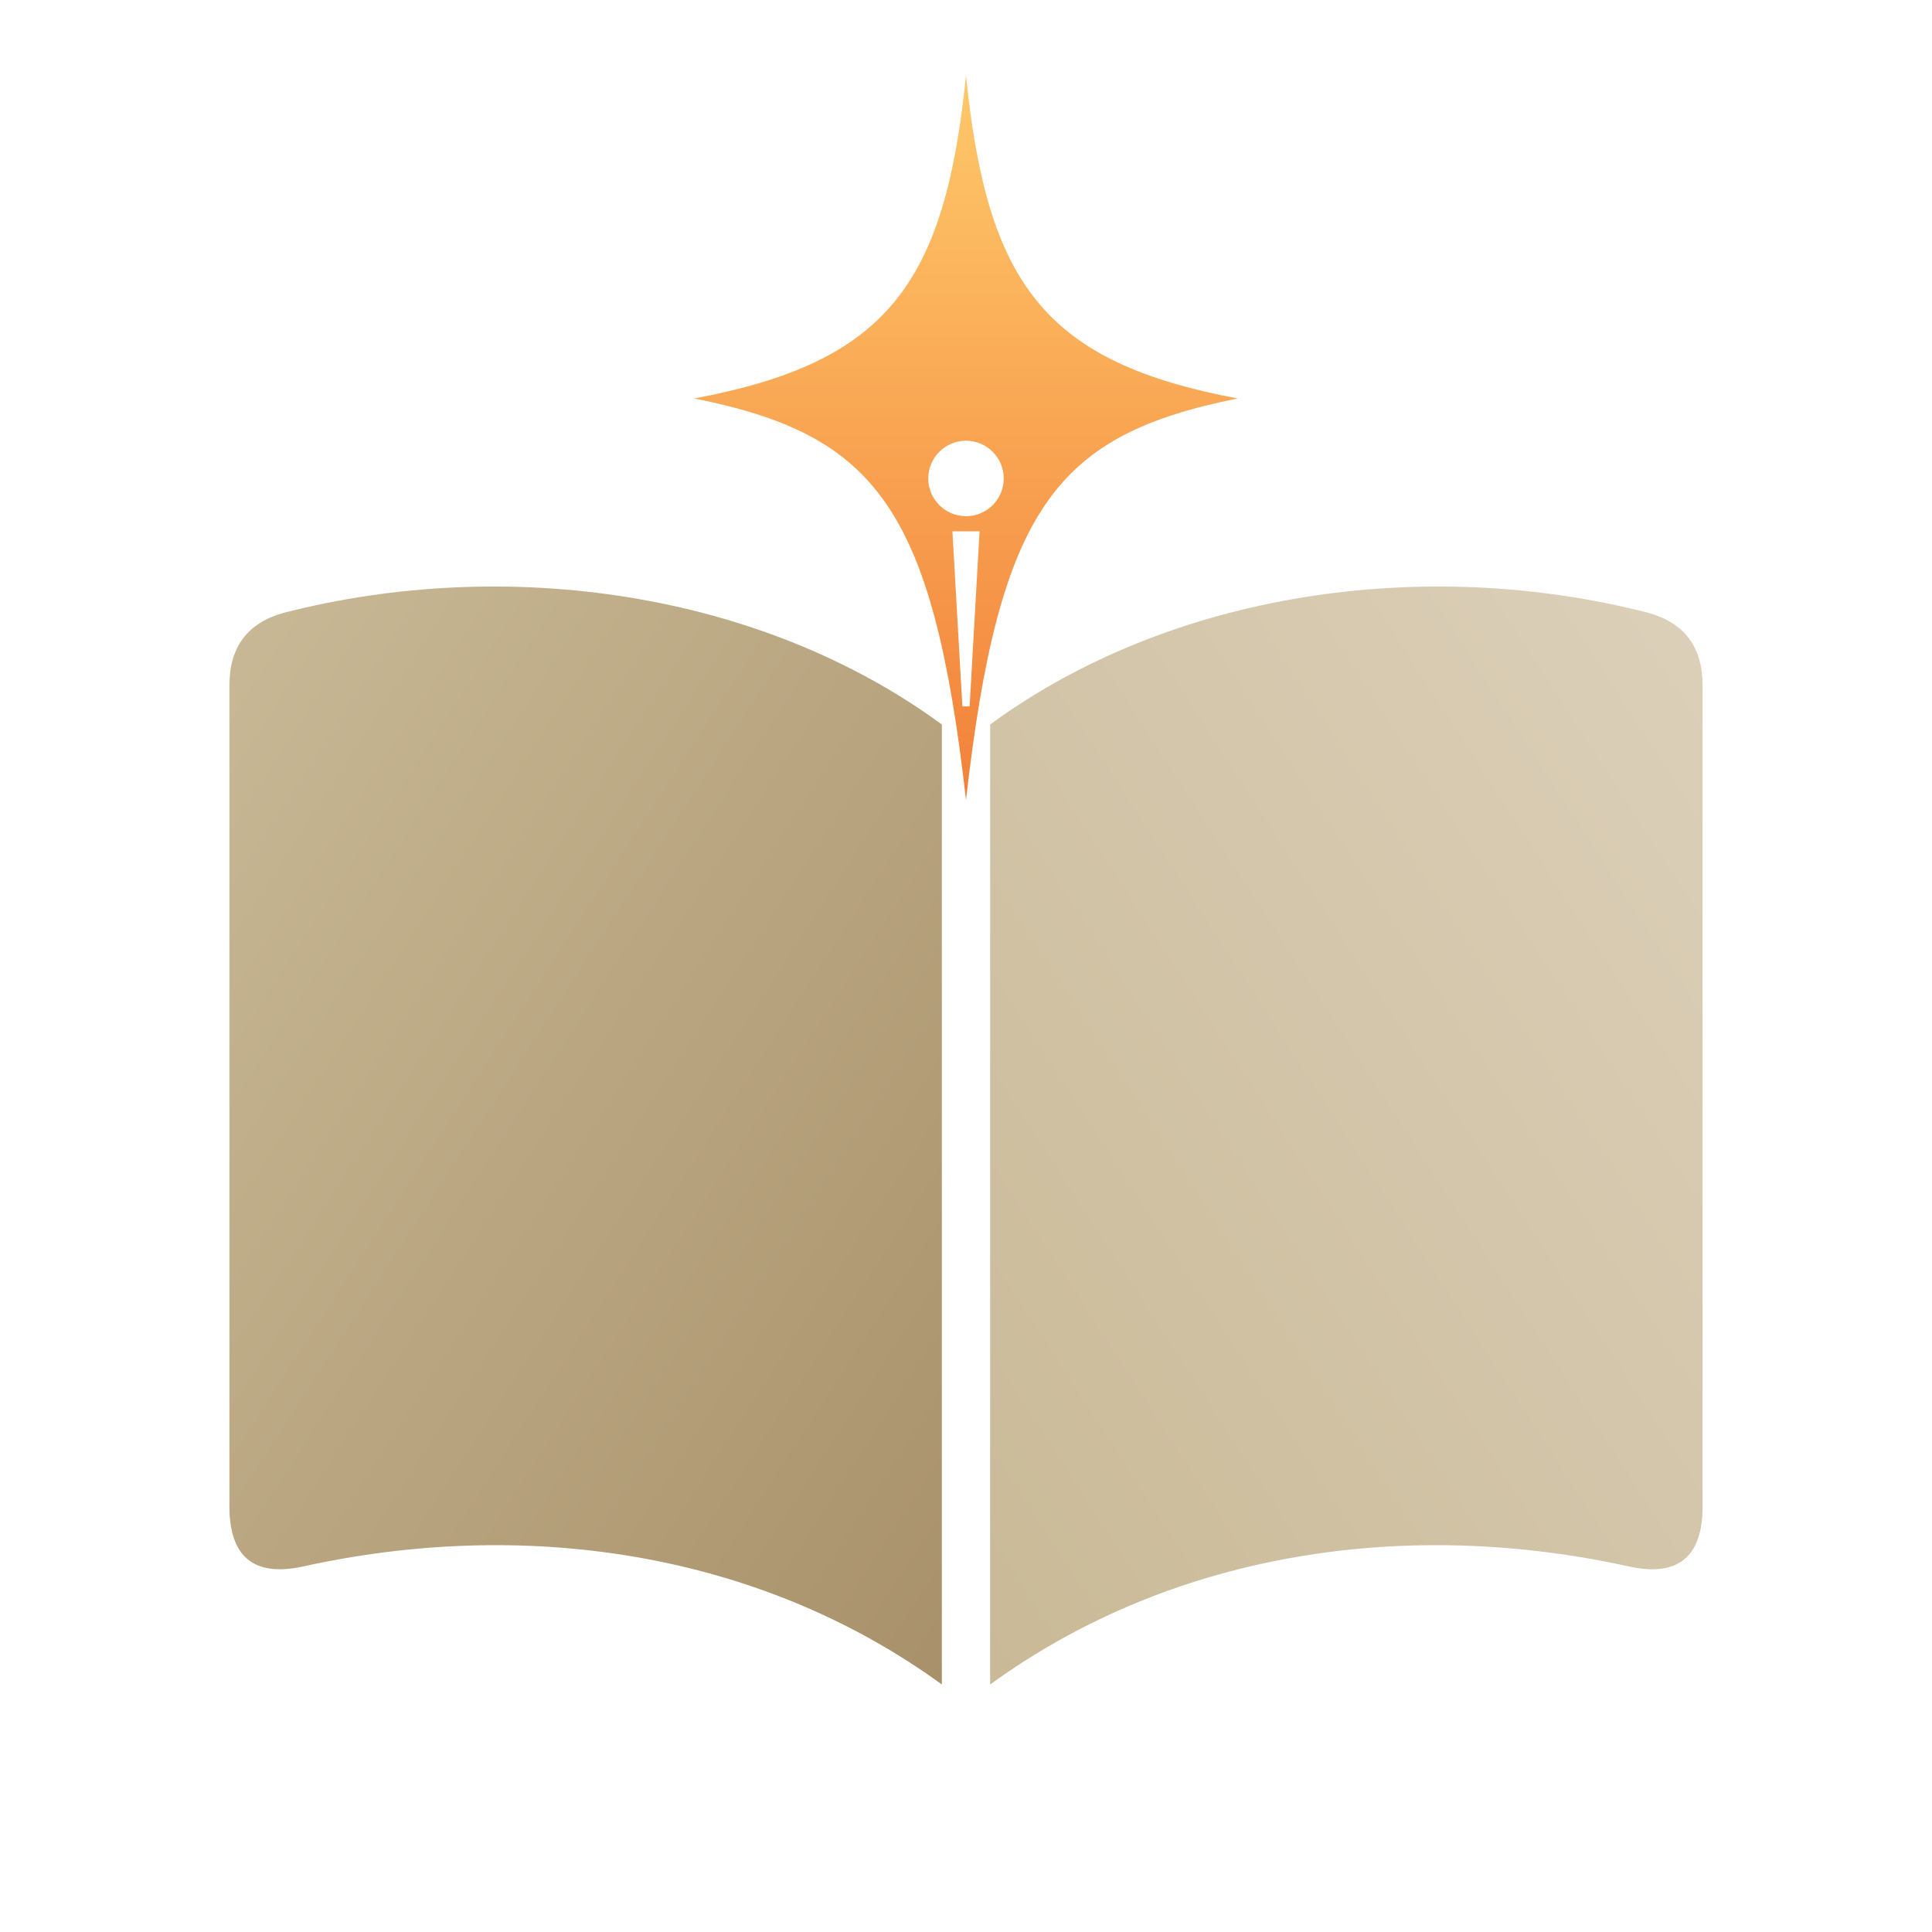
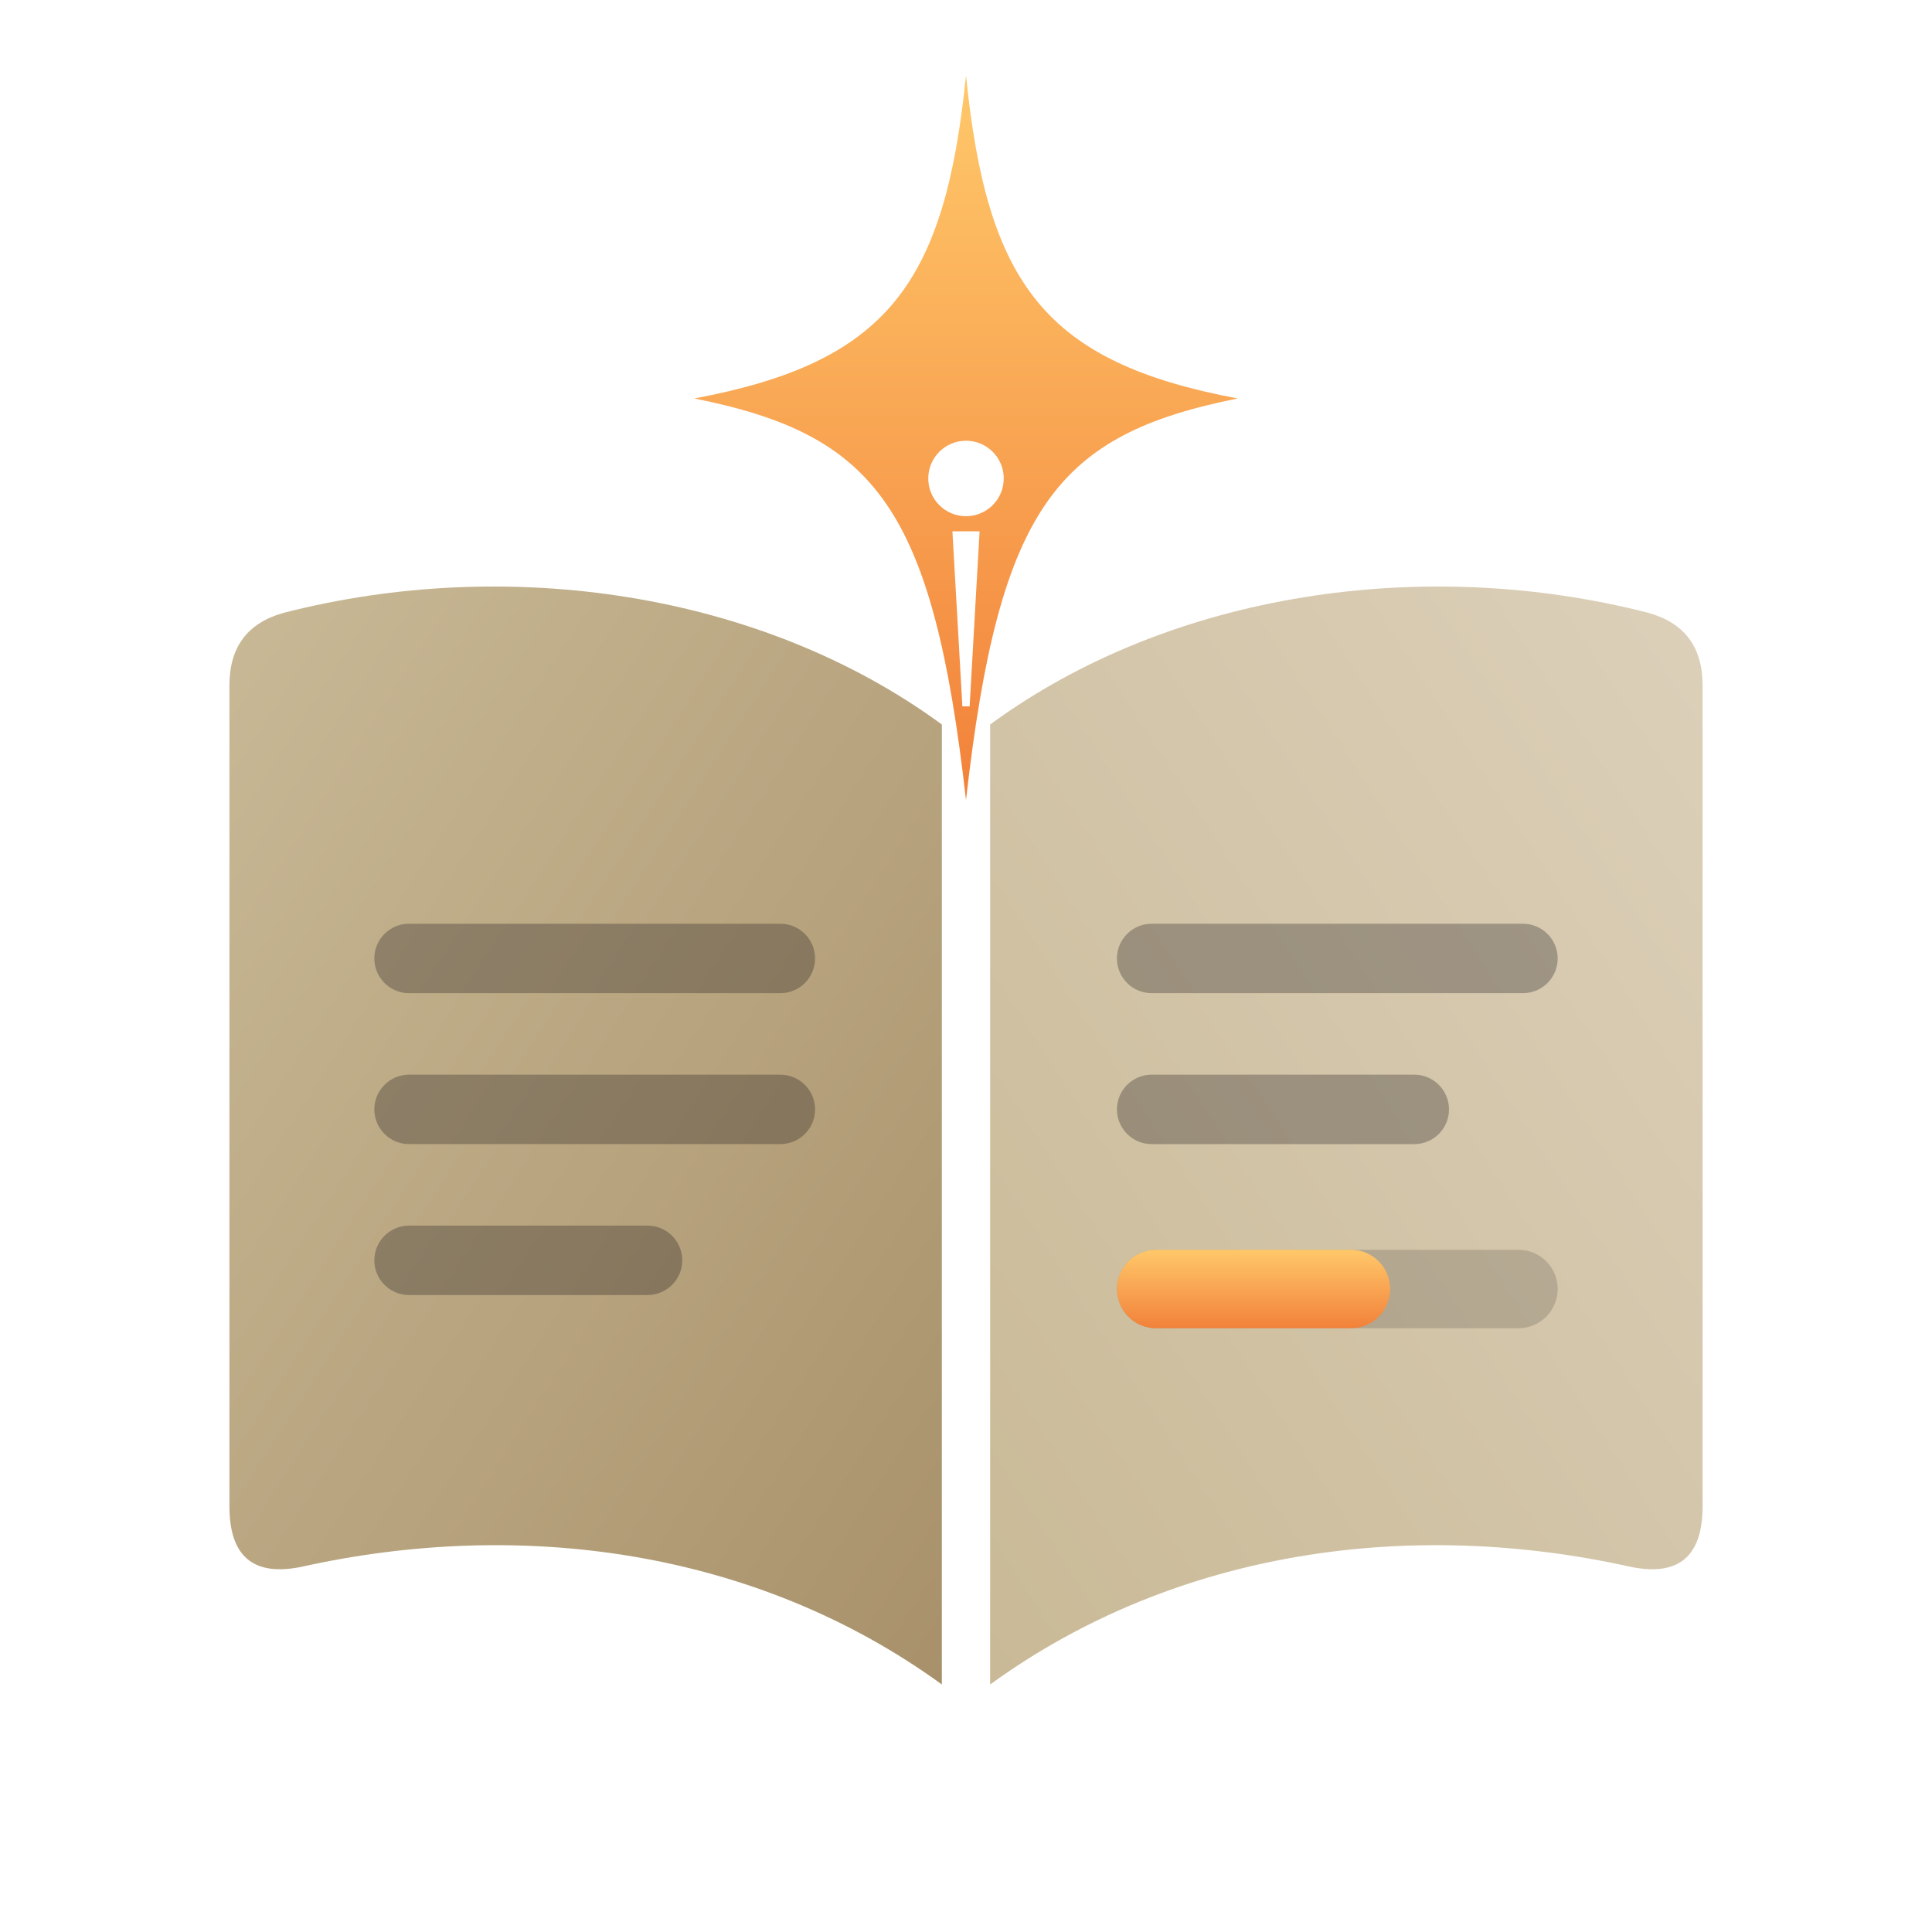
<svg xmlns="http://www.w3.org/2000/svg" width="64" height="64" viewBox="0 0 64 64">
  <defs>
    <linearGradient id="ml" x1="0" y1="0" x2="1" y2="1">
      <stop offset="0" stop-color="#C9B996" />
      <stop offset="1" stop-color="#A8916A" />
    </linearGradient>
    <linearGradient id="mr" x1="1" y1="0" x2="0" y2="1">
      <stop offset="0" stop-color="#DCD0BA" />
      <stop offset="1" stop-color="#C9B996" />
    </linearGradient>
    <linearGradient id="ms" x1="0" y1="0" x2="0" y2="1">
      <stop offset="0" stop-color="#FFC86A" />
      <stop offset="1" stop-color="#F2813A" />
    </linearGradient>
  </defs>
  <path d="M31.2 24C25.2 19.6 16.8 18.4 9.4 20.3Q7.6 20.8 7.6 22.7V49.9Q7.6 52.4 10 51.9C17.2 50.3 25 51.3 31.2 55.8Z" fill="url(#ml)" />
  <path d="M32.8 24C38.8 19.6 47.2 18.4 54.6 20.3Q56.4 20.8 56.4 22.7V49.9Q56.4 52.4 54 51.9C46.8 50.3 39 51.3 32.8 55.8Z" fill="url(#mr)" />
+   <rect x="12.4" y="30.6" width="14.6" height="2.3" rx="1.15" fill="#0F0E14" fill-opacity=".28" />
+   <rect x="12.4" y="35.6" width="14.6" height="2.3" rx="1.15" fill="#0F0E14" fill-opacity=".28" />
+   <rect x="12.4" y="40.6" width="10.2" height="2.3" rx="1.15" fill="#0F0E14" fill-opacity=".28" />
+   <rect x="37" y="30.6" width="14.6" height="2.3" rx="1.15" fill="#0F0E14" fill-opacity=".28" />
+   <rect x="37" y="35.6" width="11" height="2.3" rx="1.15" fill="#0F0E14" fill-opacity=".28" />
+   <rect x="37" y="41.4" width="14.6" height="2.6" rx="1.3" fill="#0F0E14" fill-opacity=".16" />
+   <rect x="37" y="41.4" width="9.05" height="2.6" rx="1.3" fill="url(#ms)" />
  <path d="M32 2.5C32.7 9.4 34.6 12 41 13.2C35 14.4 33.1 16.8 32 26.5C30.9 16.8 29 14.4 23 13.2C29.4 12 31.3 9.4 32 2.5ZM32 14.6a1.25 1.25 0 1 1 0 2.5a1.25 1.25 0 1 1 0-2.5ZM31.55 17.6H32.45L32.12 23.4H31.88Z" fill="url(#ms)" fill-rule="evenodd" />
</svg>
